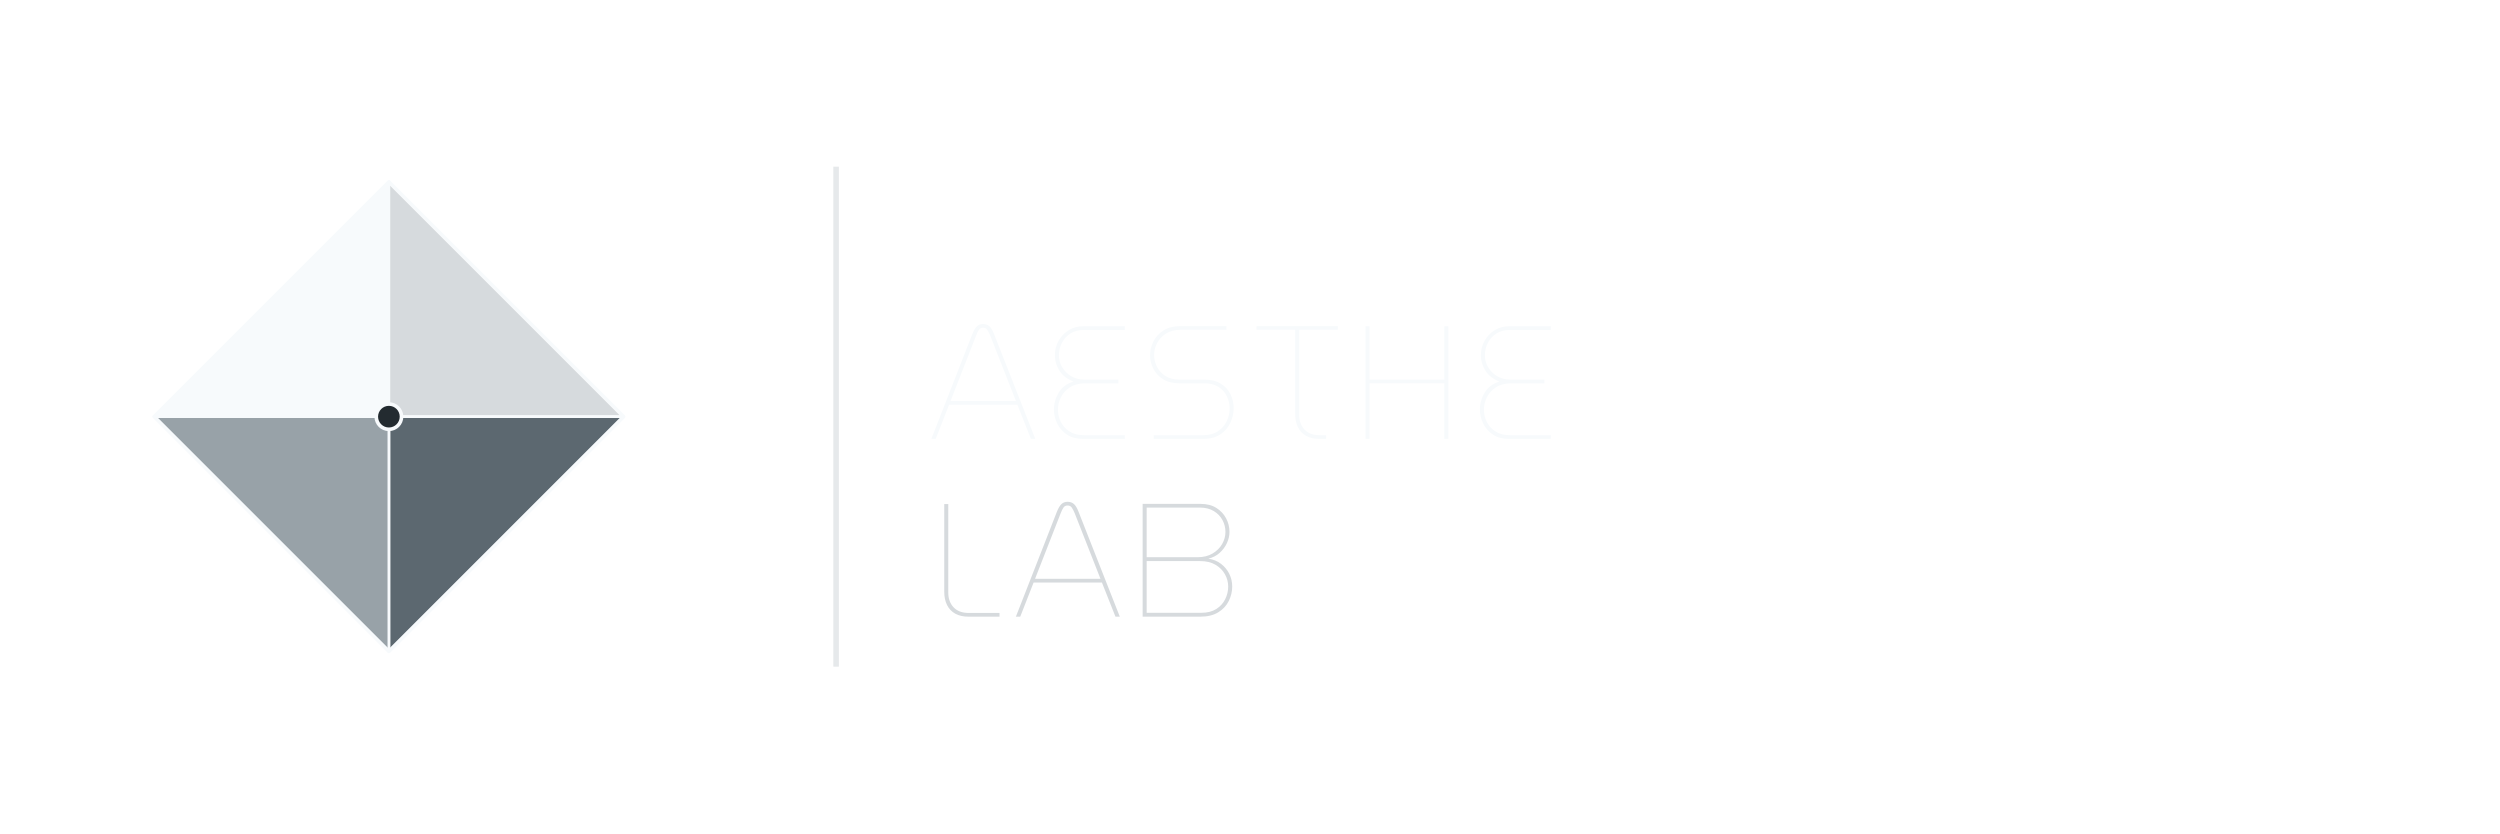
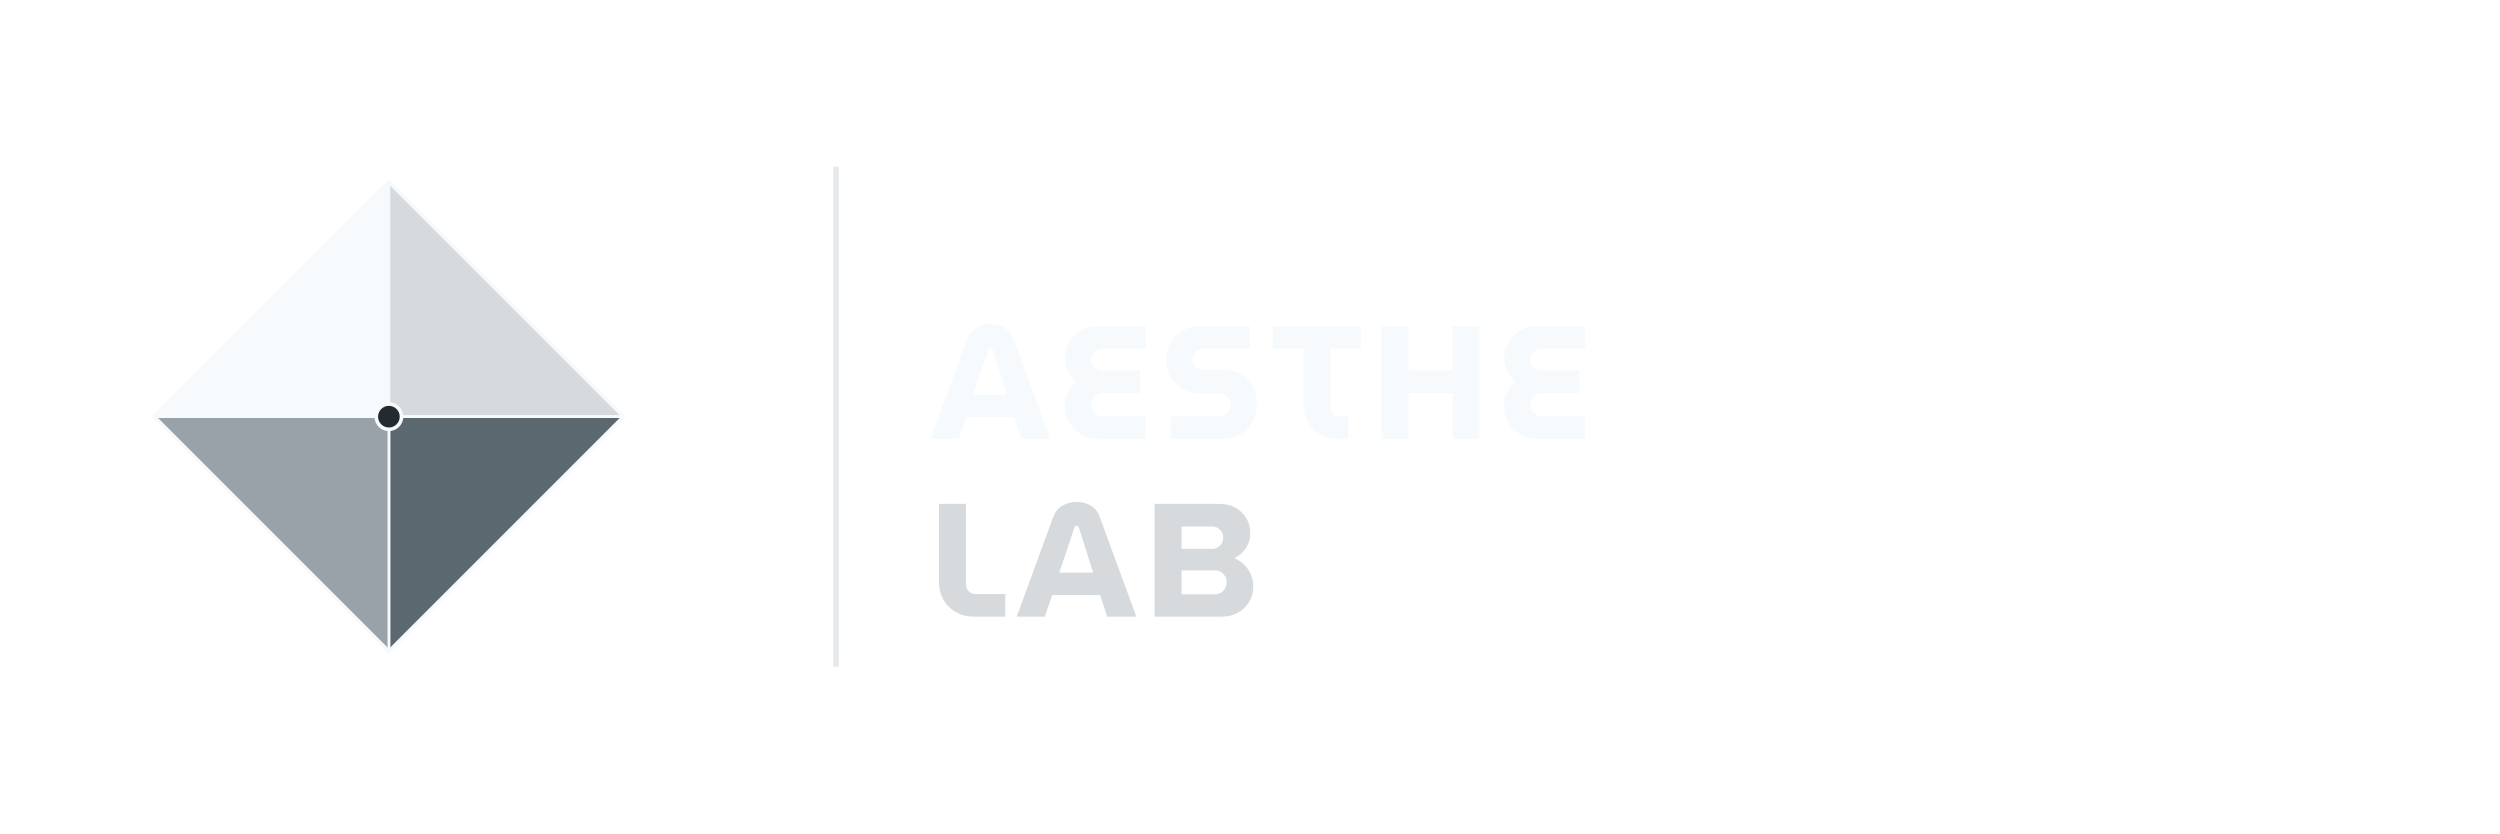
<svg xmlns="http://www.w3.org/2000/svg" viewBox="0 0 900 300" width="900" height="300">
  <g transform="translate(10,20) scale(0.65)">
    <g stroke="#F7FAFC" stroke-width="1.5" stroke-linejoin="round">
      <polygon points="70,200 200,70 200,200" fill="#F7FAFC" />
      <polygon points="200,70 330,200 200,200" fill="#D6DADD" />
      <polygon points="330,200 200,330 200,200" fill="#5C6870" />
      <polygon points="200,330 70,200 200,200" fill="#98A2A8" />
    </g>
    <polygon points="70,200 200,70 330,200 200,330" fill="none" stroke="#F7FAFC" stroke-width="2" stroke-linejoin="round" />
    <circle cx="200" cy="200" r="7" fill="#232B30" stroke="#F7FAFC" stroke-width="2" />
  </g>
  <rect x="300" y="60" width="2" height="180" fill="#D6DADD" opacity="0.6" />
  <g fill="#F7FAFC">
-     <path transform="translate(335.0,158) scale(0.058,-0.058)" d="M5 0 259 650Q273 685 288.0 699.0Q303 713 326 713Q350 713 365.5 699.0Q381 685 394 651L650 0H623L539 212H115L32 0ZM124 235H530L370 642Q361 664 352.0 677.0Q343 690 326 690Q309 690 300.5 677.5Q292 665 283 642Z" />
-     <path transform="translate(375.99,158) scale(0.058,-0.058)" d="M238 0Q180 0 140.0 26.5Q100 53 79.5 95.0Q59 137 59 182Q59 238 89.0 287.5Q119 337 180 356Q120 380 92.5 424.5Q65 469 65 518Q65 568 88.0 609.0Q111 650 150.5 674.5Q190 699 239 699H499V676H242Q197 676 163.0 655.0Q129 634 109.5 598.0Q90 562 90 518Q90 478 111.0 443.5Q132 409 167.5 388.5Q203 368 248 368H459V345H255Q198 345 160.0 321.0Q122 297 103.0 259.5Q84 222 84 181Q84 141 102.0 105.0Q120 69 156.0 46.0Q192 23 245 23H499V0Z" />
-     <path transform="translate(410.83,158) scale(0.058,-0.058)" d="M78 0V23H386Q440 23 476.5 47.5Q513 72 531.0 110.0Q549 148 549 188Q549 228 532.0 264.0Q515 300 480.0 322.5Q445 345 392 345H237Q177 345 136.5 370.0Q96 395 75.5 435.0Q55 475 55 518Q55 563 76.0 605.0Q97 647 139.0 673.5Q181 700 243 700H529V677H243Q191 677 154.5 654.0Q118 631 99.0 595.0Q80 559 80 521Q80 484 97.5 448.5Q115 413 150.0 390.5Q185 368 237 368H392Q453 368 493.5 343.0Q534 318 554.0 277.5Q574 237 574 191Q574 144 553.5 100.0Q533 56 491.0 28.0Q449 0 386 0Z" />
-     <path transform="translate(450.31,158) scale(0.058,-0.058)" d="M425 0Q377 0 343.5 18.5Q310 37 292.5 72.0Q275 107 275 154V677H35V700H540V677H300V149Q300 93 333.0 58.0Q366 23 427 23H467V0Z" />
-     <path transform="translate(486.66,158) scale(0.058,-0.058)" d="M85 0V699H110V368H574V699H599V0H574V345H110V0Z" />
-     <path transform="translate(529.34,158) scale(0.058,-0.058)" d="M238 0Q180 0 140.0 26.5Q100 53 79.5 95.0Q59 137 59 182Q59 238 89.0 287.5Q119 337 180 356Q120 380 92.5 424.5Q65 469 65 518Q65 568 88.0 609.0Q111 650 150.5 674.5Q190 699 239 699H499V676H242Q197 676 163.0 655.0Q129 634 109.5 598.0Q90 562 90 518Q90 478 111.0 443.5Q132 409 167.5 388.5Q203 368 248 368H459V345H255Q198 345 160.0 321.0Q122 297 103.0 259.5Q84 222 84 181Q84 141 102.0 105.0Q120 69 156.0 46.0Q192 23 245 23H499V0Z" />
+     <path transform="translate(335.00,158) scale(0.058,-0.058)" d="M0 0 226.667 618.667Q244.333 665.333 283.167 688.833Q322 712.333 371 712.333Q420 712.333 459.167 689.667Q498.333 667 515.333 619.667L742.667 0H561.667L517.667 134.667H220.667L174.667 0ZM264.333 273.667H474.667L385.667 553.333Q384 559 380.333 561.5Q376.667 564 371.667 564Q367 564 363.667 561.167Q360.333 558.333 358.667 553.333Z" />
+     <path transform="translate(381.09,158) scale(0.058,-0.058)" d="M248 0Q189.333 0 141.167 27.333Q93 54.667 64.667 101.5Q36.333 148.333 36.333 207Q36.333 250.667 55.5 289.167Q74.667 327.667 108 355.667Q76.333 383 57.667 420.167Q39 457.333 39 498Q39 555.667 66.833 601.167Q94.667 646.667 141.833 673.333Q189 700 245.667 700H541.333V559.667H272.333Q253 559.667 237.0 550.833Q221 542 211.5 526.833Q202 511.667 202 491.667Q202 472.667 211.5 457.5Q221 442.333 237.0 433.5Q253 424.667 272.333 424.667H507V284.667H276.667Q255.667 284.667 238.667 275.0Q221.667 265.333 211.833 249.0Q202 232.667 202 212Q202 191.667 211.833 175.333Q221.667 159 238.667 149.833Q255.667 140.667 276.667 140.667H541.333V0Z" />
+     <path transform="translate(417.73,158) scale(0.058,-0.058)" d="M64.667 0V140.333H363.667Q384 140.333 399.833 150.0Q415.667 159.667 425.167 175.833Q434.667 192 434.667 211Q434.667 231 425.167 247.167Q415.667 263.333 399.833 273.0Q384 282.667 363.667 282.667H255.667Q194.667 282.667 145.0 307.0Q95.333 331.333 65.833 377.5Q36.333 423.667 36.333 488.667Q36.333 552.667 64.333 600.0Q92.333 647.333 140.0 673.667Q187.667 700 245.667 700H554.667V559.667H264.667Q246.667 559.667 231.833 550.667Q217 541.667 208.833 527.0Q200.667 512.333 200.667 494.333Q200.667 476.333 208.833 461.667Q217 447 231.833 438.167Q246.667 429.333 264.667 429.333H377.667Q444.667 429.333 494.333 403.833Q544 378.333 571.333 332.667Q598.667 287 598.667 225.667Q598.667 154 570.167 103.333Q541.667 52.667 493.667 26.333Q445.667 0 387.667 0Z" />
+     <path transform="translate(457.33,158) scale(0.058,-0.058)" d="M421 0Q357.333 0 308.667 28.5Q260 57 232.667 105.167Q205.333 153.333 205.333 212.333V559.667H15V700H561.667V559.667H372.667V197.333Q372.667 174 389.0 157.167Q405.333 140.333 428.667 140.333H484.333V0Z" />
+     <path transform="translate(493.80,158) scale(0.058,-0.058)" d="M61.333 0V700H228.667V425.333H502.333V700H669.667V0H502.333V285H228.667V0Z" />
+     <path transform="translate(539.20,158) scale(0.058,-0.058)" d="M248 0Q189.333 0 141.167 27.333Q93 54.667 64.667 101.5Q36.333 148.333 36.333 207Q36.333 250.667 55.5 289.167Q74.667 327.667 108 355.667Q76.333 383 57.667 420.167Q39 457.333 39 498Q39 555.667 66.833 601.167Q94.667 646.667 141.833 673.333Q189 700 245.667 700H541.333V559.667H272.333Q253 559.667 237.0 550.833Q221 542 211.5 526.833Q202 511.667 202 491.667Q202 472.667 211.5 457.5Q221 442.333 237.0 433.5Q253 424.667 272.333 424.667H507V284.667H276.667Q255.667 284.667 238.667 275.0Q221.667 265.333 211.833 249.0Q202 232.667 202 212Q202 191.667 211.833 175.333Q221.667 159 238.667 149.833Q255.667 140.667 276.667 140.667H541.333V0Z" />
  </g>
  <g fill="#D6DADD">
-     <path transform="translate(335.0,222) scale(0.058,-0.058)" d="M235 0Q187 0 153.5 18.5Q120 37 102.5 72.0Q85 107 85 154V699H110V149Q110 93 143.0 58.0Q176 23 237 23H428V0Z" />
-     <path transform="translate(365.43,222) scale(0.058,-0.058)" d="M5 0 259 650Q273 685 288.0 699.0Q303 713 326 713Q350 713 365.5 699.0Q381 685 394 651L650 0H623L539 212H115L32 0ZM124 235H530L370 642Q361 664 352.0 677.0Q343 690 326 690Q309 690 300.5 677.5Q292 665 283 642Z" />
-     <path transform="translate(406.42,222) scale(0.058,-0.058)" d="M85 0V700H445Q503 700 542.5 675.0Q582 650 603.0 610.5Q624 571 624 526Q624 491 608.0 456.5Q592 422 563.0 396.0Q534 370 493 360Q539 353 572.0 327.5Q605 302 623.0 265.5Q641 229 641 187Q641 141 620.0 98.0Q599 55 555.0 27.5Q511 0 443 0ZM110 24H449Q505 24 542.0 47.5Q579 71 597.5 108.5Q616 146 616 187Q616 227 596.0 263.0Q576 299 537.5 322.0Q499 345 441 345H110ZM110 369H426Q480 369 519.0 392.0Q558 415 578.5 451.0Q599 487 599 526Q599 565 580.5 599.5Q562 634 526.5 655.5Q491 677 441 677H110Z" />
+     <path transform="translate(335.00,222) scale(0.058,-0.058)" d="M269.333 0Q204.333 0 155.333 29.0Q106.333 58 79.333 106.167Q52.333 154.333 52.333 212.333V700H219.667V200.333Q219.667 176 236.833 158.167Q254 140.333 278.667 140.333H463.667V0Z" />
+     <path transform="translate(366.01,222) scale(0.058,-0.058)" d="M0 0 226.667 618.667Q244.333 665.333 283.167 688.833Q322 712.333 371 712.333Q420 712.333 459.167 689.667Q498.333 667 515.333 619.667L742.667 0H561.667L517.667 134.667H220.667L174.667 0ZM264.333 273.667H474.667L385.667 553.333Q384 559 380.333 561.5Q376.667 564 371.667 564Q367 564 363.667 561.167Q360.333 558.333 358.667 553.333Z" />
+     <path transform="translate(412.10,222) scale(0.058,-0.058)" d="M61.333 0V700H466.667Q519 700 561.5 677.0Q604 654 629.667 613.0Q655.333 572 655.333 516Q655.333 483 642.5 453.0Q629.667 423 607.5 400.167Q585.333 377.333 555.667 363Q590.333 349.333 616.833 323.167Q643.333 297 658.5 262.833Q673.667 228.667 673.667 189.667Q673.667 132.667 647.167 89.833Q620.667 47 576.667 23.5Q532.667 0 478.667 0ZM228.667 138.667H435Q456.333 138.667 472.667 148.667Q489 158.667 498.833 175.833Q508.667 193 508.667 213.333Q508.667 234.333 498.833 250.833Q489 267.333 472.667 277.333Q456.333 287.333 435 287.333H228.667ZM228.667 420.667H418Q437.667 420.667 453.333 430.167Q469 439.667 478.0 455.5Q487 471.333 487 490.333Q487 509.667 478.0 525.333Q469 541 453.5 550.333Q438 559.667 418 559.667H228.667Z" />
  </g>
</svg>
